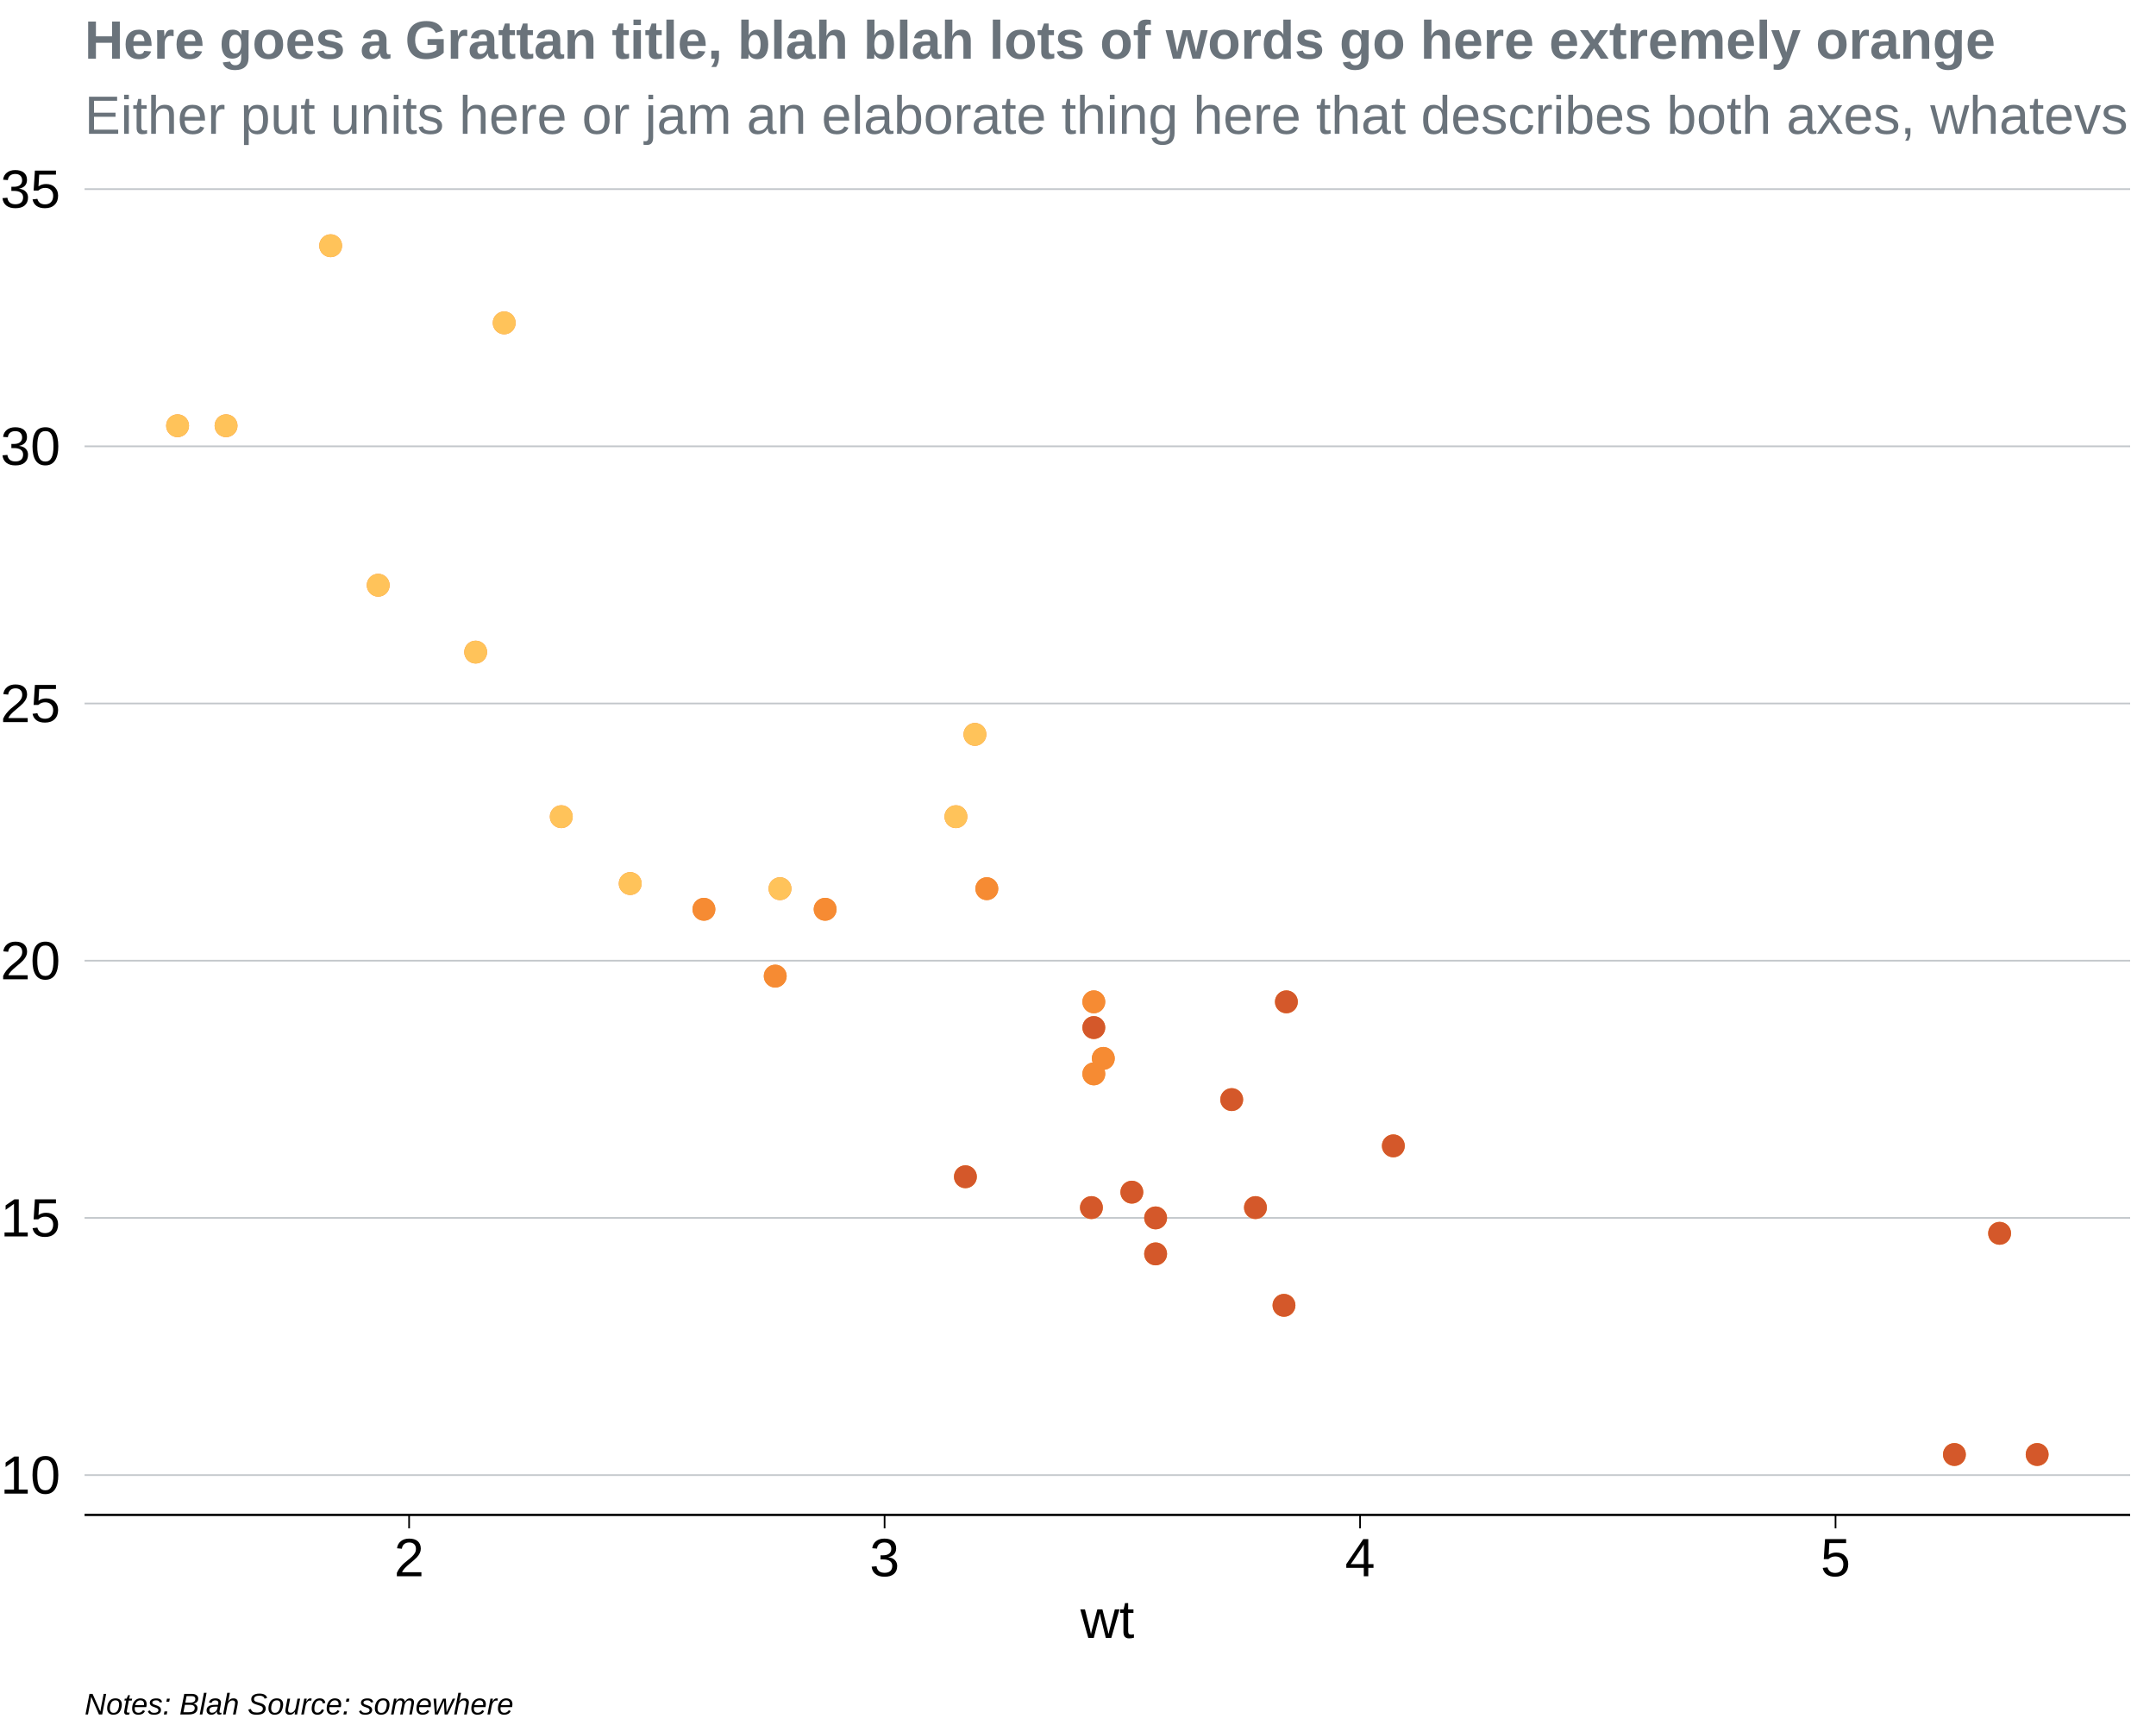
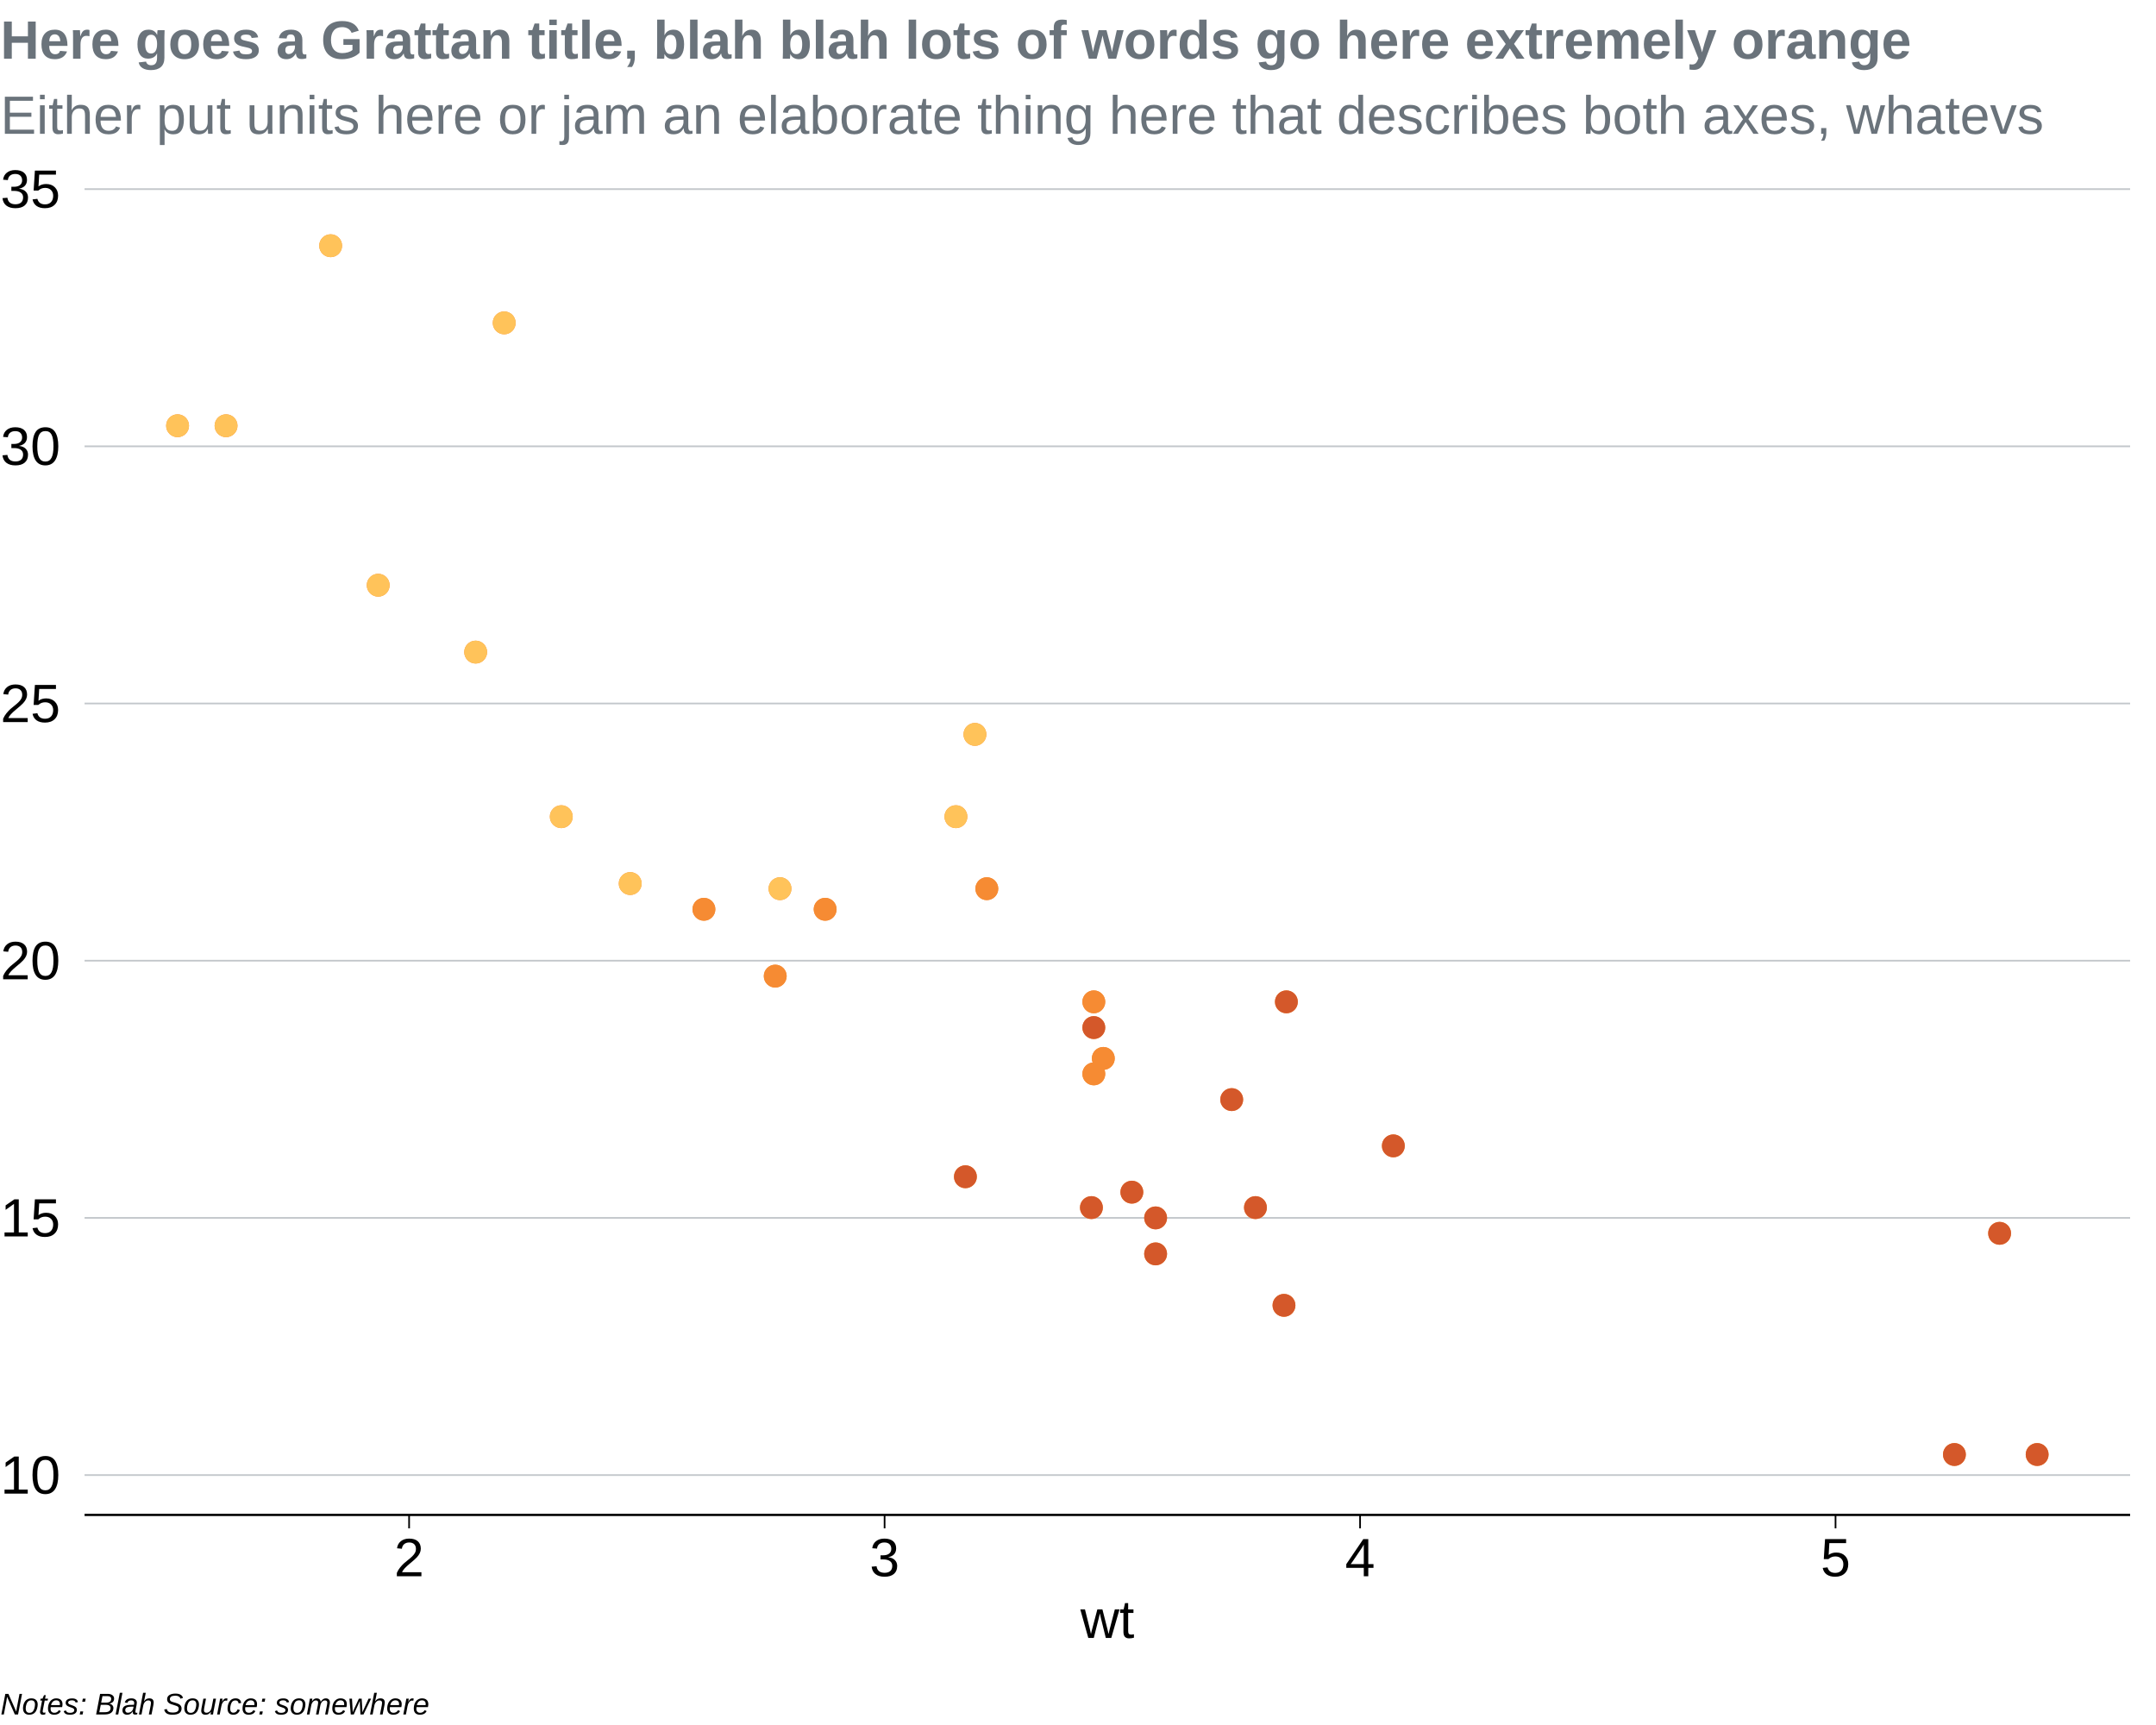
<svg xmlns="http://www.w3.org/2000/svg" viewBox="0 0 720.00 576.00">
  <defs>
    <style type="text/css">
    line, polyline, polygon, path, rect, circle {
      fill: none;
      stroke: #000000;
      stroke-linecap: round;
      stroke-linejoin: round;
      stroke-miterlimit: 10.00;
    }
  </style>
  </defs>
  <rect width="100%" height="100%" style="stroke: none; fill: #FFFFFF;" />
  <rect x="0.00" y="0.00" width="720.00" height="576.00" style="stroke-width: 0.75; stroke: none; fill: #FFFFFF;" />
  <defs>
    <clipPath id="cpMjguMjR8NzExLjM2fDUwNS44Nnw2MS44Nw==">
      <rect x="28.24" y="61.87" width="683.12" height="443.99" />
    </clipPath>
  </defs>
  <rect x="28.24" y="61.87" width="683.12" height="443.99" style="stroke-width: 0.75; stroke: none; fill: #FFFFFF;" clip-path="url(#cpMjguMjR8NzExLjM2fDUwNS44Nnw2MS44Nw==)" />
  <polyline points="28.24,492.55 711.36,492.55 " style="stroke-width: 0.56; stroke: #C3C7CB; stroke-linecap: butt;" clip-path="url(#cpMjguMjR8NzExLjM2fDUwNS44Nnw2MS44Nw==)" />
  <polyline points="28.24,406.67 711.36,406.67 " style="stroke-width: 0.56; stroke: #C3C7CB; stroke-linecap: butt;" clip-path="url(#cpMjguMjR8NzExLjM2fDUwNS44Nnw2MS44Nw==)" />
  <polyline points="28.24,320.79 711.36,320.79 " style="stroke-width: 0.56; stroke: #C3C7CB; stroke-linecap: butt;" clip-path="url(#cpMjguMjR8NzExLjM2fDUwNS44Nnw2MS44Nw==)" />
  <polyline points="28.24,234.91 711.36,234.91 " style="stroke-width: 0.56; stroke: #C3C7CB; stroke-linecap: butt;" clip-path="url(#cpMjguMjR8NzExLjM2fDUwNS44Nnw2MS44Nw==)" />
  <polyline points="28.24,149.03 711.36,149.03 " style="stroke-width: 0.56; stroke: #C3C7CB; stroke-linecap: butt;" clip-path="url(#cpMjguMjR8NzExLjM2fDUwNS44Nnw2MS44Nw==)" />
  <polyline points="28.24,63.15 711.36,63.15 " style="stroke-width: 0.56; stroke: #C3C7CB; stroke-linecap: butt;" clip-path="url(#cpMjguMjR8NzExLjM2fDUwNS44Nnw2MS44Nw==)" />
  <circle cx="235.07" cy="303.62" r="2.60pt" style="stroke-width: 0.71; stroke: #F68B33; fill: #F68B33;" clip-path="url(#cpMjguMjR8NzExLjM2fDUwNS44Nnw2MS44Nw==)" />
  <circle cx="275.56" cy="303.62" r="2.60pt" style="stroke-width: 0.71; stroke: #F68B33; fill: #F68B33;" clip-path="url(#cpMjguMjR8NzExLjM2fDUwNS44Nnw2MS44Nw==)" />
  <circle cx="187.44" cy="272.70" r="2.60pt" style="stroke-width: 0.71; stroke: #F68B33; fill: #F68B33;" clip-path="url(#cpMjguMjR8NzExLjM2fDUwNS44Nnw2MS44Nw==)" />
  <circle cx="329.55" cy="296.74" r="2.60pt" style="stroke-width: 0.71; stroke: #F68B33; fill: #F68B33;" clip-path="url(#cpMjguMjR8NzExLjM2fDUwNS44Nnw2MS44Nw==)" />
  <circle cx="365.28" cy="343.12" r="2.60pt" style="stroke-width: 0.71; stroke: #F68B33; fill: #F68B33;" clip-path="url(#cpMjguMjR8NzExLjM2fDUwNS44Nnw2MS44Nw==)" />
  <circle cx="368.45" cy="353.42" r="2.60pt" style="stroke-width: 0.71; stroke: #F68B33; fill: #F68B33;" clip-path="url(#cpMjguMjR8NzExLjM2fDUwNS44Nnw2MS44Nw==)" />
  <circle cx="385.92" cy="418.69" r="2.60pt" style="stroke-width: 0.71; stroke: #F68B33; fill: #F68B33;" clip-path="url(#cpMjguMjR8NzExLjM2fDUwNS44Nnw2MS44Nw==)" />
  <circle cx="325.58" cy="245.22" r="2.60pt" style="stroke-width: 0.71; stroke: #F68B33; fill: #F68B33;" clip-path="url(#cpMjguMjR8NzExLjM2fDUwNS44Nnw2MS44Nw==)" />
  <circle cx="319.23" cy="272.70" r="2.60pt" style="stroke-width: 0.71; stroke: #F68B33; fill: #F68B33;" clip-path="url(#cpMjguMjR8NzExLjM2fDUwNS44Nnw2MS44Nw==)" />
  <circle cx="365.28" cy="334.53" r="2.60pt" style="stroke-width: 0.71; stroke: #F68B33; fill: #F68B33;" clip-path="url(#cpMjguMjR8NzExLjM2fDUwNS44Nnw2MS44Nw==)" />
  <circle cx="365.28" cy="358.58" r="2.60pt" style="stroke-width: 0.71; stroke: #F68B33; fill: #F68B33;" clip-path="url(#cpMjguMjR8NzExLjM2fDUwNS44Nnw2MS44Nw==)" />
  <circle cx="465.31" cy="382.62" r="2.60pt" style="stroke-width: 0.71; stroke: #F68B33; fill: #F68B33;" clip-path="url(#cpMjguMjR8NzExLjM2fDUwNS44Nnw2MS44Nw==)" />
  <circle cx="411.33" cy="367.17" r="2.60pt" style="stroke-width: 0.71; stroke: #F68B33; fill: #F68B33;" clip-path="url(#cpMjguMjR8NzExLjM2fDUwNS44Nnw2MS44Nw==)" />
  <circle cx="419.26" cy="403.23" r="2.60pt" style="stroke-width: 0.71; stroke: #F68B33; fill: #F68B33;" clip-path="url(#cpMjguMjR8NzExLjM2fDUwNS44Nnw2MS44Nw==)" />
  <circle cx="652.68" cy="485.68" r="2.60pt" style="stroke-width: 0.71; stroke: #F68B33; fill: #F68B33;" clip-path="url(#cpMjguMjR8NzExLjM2fDUwNS44Nnw2MS44Nw==)" />
  <circle cx="680.31" cy="485.68" r="2.60pt" style="stroke-width: 0.71; stroke: #F68B33; fill: #F68B33;" clip-path="url(#cpMjguMjR8NzExLjM2fDUwNS44Nnw2MS44Nw==)" />
  <circle cx="667.77" cy="411.82" r="2.60pt" style="stroke-width: 0.71; stroke: #F68B33; fill: #F68B33;" clip-path="url(#cpMjguMjR8NzExLjM2fDUwNS44Nnw2MS44Nw==)" />
  <circle cx="168.38" cy="107.81" r="2.60pt" style="stroke-width: 0.71; stroke: #F68B33; fill: #F68B33;" clip-path="url(#cpMjguMjR8NzExLjM2fDUwNS44Nnw2MS44Nw==)" />
  <circle cx="75.49" cy="142.16" r="2.60pt" style="stroke-width: 0.71; stroke: #F68B33; fill: #F68B33;" clip-path="url(#cpMjguMjR8NzExLjM2fDUwNS44Nnw2MS44Nw==)" />
  <circle cx="110.42" cy="82.05" r="2.60pt" style="stroke-width: 0.71; stroke: #F68B33; fill: #F68B33;" clip-path="url(#cpMjguMjR8NzExLjM2fDUwNS44Nnw2MS44Nw==)" />
  <circle cx="210.46" cy="295.03" r="2.60pt" style="stroke-width: 0.71; stroke: #F68B33; fill: #F68B33;" clip-path="url(#cpMjguMjR8NzExLjM2fDUwNS44Nnw2MS44Nw==)" />
  <circle cx="377.98" cy="398.08" r="2.60pt" style="stroke-width: 0.71; stroke: #F68B33; fill: #F68B33;" clip-path="url(#cpMjguMjR8NzExLjM2fDUwNS44Nnw2MS44Nw==)" />
  <circle cx="364.48" cy="403.23" r="2.60pt" style="stroke-width: 0.71; stroke: #F68B33; fill: #F68B33;" clip-path="url(#cpMjguMjR8NzExLjM2fDUwNS44Nnw2MS44Nw==)" />
  <circle cx="428.79" cy="435.87" r="2.60pt" style="stroke-width: 0.71; stroke: #F68B33; fill: #F68B33;" clip-path="url(#cpMjguMjR8NzExLjM2fDUwNS44Nnw2MS44Nw==)" />
  <circle cx="429.59" cy="334.53" r="2.60pt" style="stroke-width: 0.71; stroke: #F68B33; fill: #F68B33;" clip-path="url(#cpMjguMjR8NzExLjM2fDUwNS44Nnw2MS44Nw==)" />
  <circle cx="126.30" cy="195.41" r="2.60pt" style="stroke-width: 0.71; stroke: #F68B33; fill: #F68B33;" clip-path="url(#cpMjguMjR8NzExLjM2fDUwNS44Nnw2MS44Nw==)" />
  <circle cx="158.85" cy="217.74" r="2.60pt" style="stroke-width: 0.71; stroke: #F68B33; fill: #F68B33;" clip-path="url(#cpMjguMjR8NzExLjM2fDUwNS44Nnw2MS44Nw==)" />
  <circle cx="59.30" cy="142.16" r="2.60pt" style="stroke-width: 0.71; stroke: #F68B33; fill: #F68B33;" clip-path="url(#cpMjguMjR8NzExLjM2fDUwNS44Nnw2MS44Nw==)" />
  <circle cx="322.40" cy="392.93" r="2.60pt" style="stroke-width: 0.71; stroke: #F68B33; fill: #F68B33;" clip-path="url(#cpMjguMjR8NzExLjM2fDUwNS44Nnw2MS44Nw==)" />
  <circle cx="258.89" cy="325.94" r="2.60pt" style="stroke-width: 0.71; stroke: #F68B33; fill: #F68B33;" clip-path="url(#cpMjguMjR8NzExLjM2fDUwNS44Nnw2MS44Nw==)" />
  <circle cx="385.92" cy="406.67" r="2.60pt" style="stroke-width: 0.71; stroke: #F68B33; fill: #F68B33;" clip-path="url(#cpMjguMjR8NzExLjM2fDUwNS44Nnw2MS44Nw==)" />
  <circle cx="260.48" cy="296.74" r="2.60pt" style="stroke-width: 0.71; stroke: #F68B33; fill: #F68B33;" clip-path="url(#cpMjguMjR8NzExLjM2fDUwNS44Nnw2MS44Nw==)" />
  <circle cx="235.07" cy="303.62" r="2.60pt" style="stroke-width: 0.71; stroke: #F68B33; fill: #F68B33;" clip-path="url(#cpMjguMjR8NzExLjM2fDUwNS44Nnw2MS44Nw==)" />
  <circle cx="275.56" cy="303.62" r="2.60pt" style="stroke-width: 0.71; stroke: #F68B33; fill: #F68B33;" clip-path="url(#cpMjguMjR8NzExLjM2fDUwNS44Nnw2MS44Nw==)" />
  <circle cx="187.44" cy="272.70" r="2.60pt" style="stroke-width: 0.71; stroke: #FFC35A; fill: #FFC35A;" clip-path="url(#cpMjguMjR8NzExLjM2fDUwNS44Nnw2MS44Nw==)" />
  <circle cx="329.55" cy="296.74" r="2.60pt" style="stroke-width: 0.71; stroke: #F68B33; fill: #F68B33;" clip-path="url(#cpMjguMjR8NzExLjM2fDUwNS44Nnw2MS44Nw==)" />
  <circle cx="365.28" cy="343.12" r="2.60pt" style="stroke-width: 0.71; stroke: #D4582A; fill: #D4582A;" clip-path="url(#cpMjguMjR8NzExLjM2fDUwNS44Nnw2MS44Nw==)" />
  <circle cx="368.45" cy="353.42" r="2.60pt" style="stroke-width: 0.71; stroke: #F68B33; fill: #F68B33;" clip-path="url(#cpMjguMjR8NzExLjM2fDUwNS44Nnw2MS44Nw==)" />
  <circle cx="385.92" cy="418.69" r="2.60pt" style="stroke-width: 0.71; stroke: #D4582A; fill: #D4582A;" clip-path="url(#cpMjguMjR8NzExLjM2fDUwNS44Nnw2MS44Nw==)" />
  <circle cx="325.58" cy="245.22" r="2.60pt" style="stroke-width: 0.71; stroke: #FFC35A; fill: #FFC35A;" clip-path="url(#cpMjguMjR8NzExLjM2fDUwNS44Nnw2MS44Nw==)" />
  <circle cx="319.23" cy="272.70" r="2.60pt" style="stroke-width: 0.71; stroke: #FFC35A; fill: #FFC35A;" clip-path="url(#cpMjguMjR8NzExLjM2fDUwNS44Nnw2MS44Nw==)" />
  <circle cx="365.28" cy="334.53" r="2.60pt" style="stroke-width: 0.71; stroke: #F68B33; fill: #F68B33;" clip-path="url(#cpMjguMjR8NzExLjM2fDUwNS44Nnw2MS44Nw==)" />
  <circle cx="365.28" cy="358.58" r="2.60pt" style="stroke-width: 0.71; stroke: #F68B33; fill: #F68B33;" clip-path="url(#cpMjguMjR8NzExLjM2fDUwNS44Nnw2MS44Nw==)" />
  <circle cx="465.31" cy="382.62" r="2.60pt" style="stroke-width: 0.71; stroke: #D4582A; fill: #D4582A;" clip-path="url(#cpMjguMjR8NzExLjM2fDUwNS44Nnw2MS44Nw==)" />
  <circle cx="411.33" cy="367.17" r="2.60pt" style="stroke-width: 0.71; stroke: #D4582A; fill: #D4582A;" clip-path="url(#cpMjguMjR8NzExLjM2fDUwNS44Nnw2MS44Nw==)" />
  <circle cx="419.26" cy="403.23" r="2.60pt" style="stroke-width: 0.71; stroke: #D4582A; fill: #D4582A;" clip-path="url(#cpMjguMjR8NzExLjM2fDUwNS44Nnw2MS44Nw==)" />
  <circle cx="652.68" cy="485.68" r="2.60pt" style="stroke-width: 0.71; stroke: #D4582A; fill: #D4582A;" clip-path="url(#cpMjguMjR8NzExLjM2fDUwNS44Nnw2MS44Nw==)" />
  <circle cx="680.31" cy="485.68" r="2.60pt" style="stroke-width: 0.71; stroke: #D4582A; fill: #D4582A;" clip-path="url(#cpMjguMjR8NzExLjM2fDUwNS44Nnw2MS44Nw==)" />
  <circle cx="667.77" cy="411.82" r="2.60pt" style="stroke-width: 0.71; stroke: #D4582A; fill: #D4582A;" clip-path="url(#cpMjguMjR8NzExLjM2fDUwNS44Nnw2MS44Nw==)" />
  <circle cx="168.38" cy="107.81" r="2.60pt" style="stroke-width: 0.71; stroke: #FFC35A; fill: #FFC35A;" clip-path="url(#cpMjguMjR8NzExLjM2fDUwNS44Nnw2MS44Nw==)" />
  <circle cx="75.49" cy="142.16" r="2.60pt" style="stroke-width: 0.71; stroke: #FFC35A; fill: #FFC35A;" clip-path="url(#cpMjguMjR8NzExLjM2fDUwNS44Nnw2MS44Nw==)" />
  <circle cx="110.42" cy="82.05" r="2.60pt" style="stroke-width: 0.71; stroke: #FFC35A; fill: #FFC35A;" clip-path="url(#cpMjguMjR8NzExLjM2fDUwNS44Nnw2MS44Nw==)" />
  <circle cx="210.46" cy="295.03" r="2.60pt" style="stroke-width: 0.71; stroke: #FFC35A; fill: #FFC35A;" clip-path="url(#cpMjguMjR8NzExLjM2fDUwNS44Nnw2MS44Nw==)" />
  <circle cx="377.98" cy="398.08" r="2.60pt" style="stroke-width: 0.71; stroke: #D4582A; fill: #D4582A;" clip-path="url(#cpMjguMjR8NzExLjM2fDUwNS44Nnw2MS44Nw==)" />
  <circle cx="364.48" cy="403.23" r="2.60pt" style="stroke-width: 0.71; stroke: #D4582A; fill: #D4582A;" clip-path="url(#cpMjguMjR8NzExLjM2fDUwNS44Nnw2MS44Nw==)" />
  <circle cx="428.79" cy="435.87" r="2.60pt" style="stroke-width: 0.71; stroke: #D4582A; fill: #D4582A;" clip-path="url(#cpMjguMjR8NzExLjM2fDUwNS44Nnw2MS44Nw==)" />
  <circle cx="429.59" cy="334.53" r="2.60pt" style="stroke-width: 0.71; stroke: #D4582A; fill: #D4582A;" clip-path="url(#cpMjguMjR8NzExLjM2fDUwNS44Nnw2MS44Nw==)" />
  <circle cx="126.30" cy="195.41" r="2.60pt" style="stroke-width: 0.71; stroke: #FFC35A; fill: #FFC35A;" clip-path="url(#cpMjguMjR8NzExLjM2fDUwNS44Nnw2MS44Nw==)" />
  <circle cx="158.85" cy="217.74" r="2.60pt" style="stroke-width: 0.71; stroke: #FFC35A; fill: #FFC35A;" clip-path="url(#cpMjguMjR8NzExLjM2fDUwNS44Nnw2MS44Nw==)" />
  <circle cx="59.30" cy="142.16" r="2.60pt" style="stroke-width: 0.71; stroke: #FFC35A; fill: #FFC35A;" clip-path="url(#cpMjguMjR8NzExLjM2fDUwNS44Nnw2MS44Nw==)" />
  <circle cx="322.40" cy="392.93" r="2.60pt" style="stroke-width: 0.71; stroke: #D4582A; fill: #D4582A;" clip-path="url(#cpMjguMjR8NzExLjM2fDUwNS44Nnw2MS44Nw==)" />
  <circle cx="258.89" cy="325.94" r="2.60pt" style="stroke-width: 0.71; stroke: #F68B33; fill: #F68B33;" clip-path="url(#cpMjguMjR8NzExLjM2fDUwNS44Nnw2MS44Nw==)" />
  <circle cx="385.92" cy="406.67" r="2.60pt" style="stroke-width: 0.71; stroke: #D4582A; fill: #D4582A;" clip-path="url(#cpMjguMjR8NzExLjM2fDUwNS44Nnw2MS44Nw==)" />
  <circle cx="260.48" cy="296.74" r="2.60pt" style="stroke-width: 0.71; stroke: #FFC35A; fill: #FFC35A;" clip-path="url(#cpMjguMjR8NzExLjM2fDUwNS44Nnw2MS44Nw==)" />
  <defs>
    <clipPath id="cpMC4wMHw3MjAuMDB8NTc2LjAwfDAuMDA=">
      <rect x="0.00" y="0.00" width="720.00" height="576.00" />
    </clipPath>
  </defs>
  <g clip-path="url(#cpMC4wMHw3MjAuMDB8NTc2LjAwfDAuMDA=)">
    <text x="0.14" y="498.74" style="font-size: 18.00px; font-family: Liberation Sans;" textLength="20.03px" lengthAdjust="spacingAndGlyphs">10</text>
  </g>
  <g clip-path="url(#cpMC4wMHw3MjAuMDB8NTc2LjAwfDAuMDA=)">
    <text x="0.14" y="412.87" style="font-size: 18.00px; font-family: Liberation Sans;" textLength="20.03px" lengthAdjust="spacingAndGlyphs">15</text>
  </g>
  <g clip-path="url(#cpMC4wMHw3MjAuMDB8NTc2LjAwfDAuMDA=)">
    <text x="0.14" y="326.99" style="font-size: 18.00px; font-family: Liberation Sans;" textLength="20.03px" lengthAdjust="spacingAndGlyphs">20</text>
  </g>
  <g clip-path="url(#cpMC4wMHw3MjAuMDB8NTc2LjAwfDAuMDA=)">
    <text x="0.14" y="241.11" style="font-size: 18.00px; font-family: Liberation Sans;" textLength="20.03px" lengthAdjust="spacingAndGlyphs">25</text>
  </g>
  <g clip-path="url(#cpMC4wMHw3MjAuMDB8NTc2LjAwfDAuMDA=)">
    <text x="0.14" y="155.23" style="font-size: 18.00px; font-family: Liberation Sans;" textLength="20.03px" lengthAdjust="spacingAndGlyphs">30</text>
  </g>
  <g clip-path="url(#cpMC4wMHw3MjAuMDB8NTc2LjAwfDAuMDA=)">
    <text x="0.14" y="69.35" style="font-size: 18.00px; font-family: Liberation Sans;" textLength="20.03px" lengthAdjust="spacingAndGlyphs">35</text>
  </g>
  <polyline points="28.24,505.86 711.36,505.86 " style="stroke-width: 0.75; stroke-linecap: butt;" clip-path="url(#cpMC4wMHw3MjAuMDB8NTc2LjAwfDAuMDA=)" />
  <polyline points="136.62,510.34 136.62,505.86 " style="stroke-width: 0.56; stroke-linecap: butt;" clip-path="url(#cpMC4wMHw3MjAuMDB8NTc2LjAwfDAuMDA=)" />
  <polyline points="295.41,510.34 295.41,505.86 " style="stroke-width: 0.56; stroke-linecap: butt;" clip-path="url(#cpMC4wMHw3MjAuMDB8NTc2LjAwfDAuMDA=)" />
  <polyline points="454.20,510.34 454.20,505.86 " style="stroke-width: 0.56; stroke-linecap: butt;" clip-path="url(#cpMC4wMHw3MjAuMDB8NTc2LjAwfDAuMDA=)" />
  <polyline points="612.98,510.34 612.98,505.86 " style="stroke-width: 0.56; stroke-linecap: butt;" clip-path="url(#cpMC4wMHw3MjAuMDB8NTc2LjAwfDAuMDA=)" />
  <g clip-path="url(#cpMC4wMHw3MjAuMDB8NTc2LjAwfDAuMDA=)">
    <text x="131.62" y="526.32" style="font-size: 18.00px; font-family: Liberation Sans;" textLength="10.02px" lengthAdjust="spacingAndGlyphs">2</text>
  </g>
  <g clip-path="url(#cpMC4wMHw3MjAuMDB8NTc2LjAwfDAuMDA=)">
    <text x="290.40" y="526.32" style="font-size: 18.00px; font-family: Liberation Sans;" textLength="10.02px" lengthAdjust="spacingAndGlyphs">3</text>
  </g>
  <g clip-path="url(#cpMC4wMHw3MjAuMDB8NTc2LjAwfDAuMDA=)">
    <text x="449.19" y="526.32" style="font-size: 18.00px; font-family: Liberation Sans;" textLength="10.02px" lengthAdjust="spacingAndGlyphs">4</text>
  </g>
  <g clip-path="url(#cpMC4wMHw3MjAuMDB8NTc2LjAwfDAuMDA=)">
    <text x="607.98" y="526.32" style="font-size: 18.00px; font-family: Liberation Sans;" textLength="10.02px" lengthAdjust="spacingAndGlyphs">5</text>
  </g>
  <g clip-path="url(#cpMC4wMHw3MjAuMDB8NTc2LjAwfDAuMDA=)">
    <text x="360.80" y="546.93" style="font-size: 18.00px; font-family: Liberation Sans;" textLength="18.00px" lengthAdjust="spacingAndGlyphs">wt</text>
  </g>
  <g clip-path="url(#cpMC4wMHw3MjAuMDB8NTc2LjAwfDAuMDA=)">
-     <text x="28.24" y="44.68" style="font-size: 18.00px; fill: #6A737B; font-family: Liberation Sans;" textLength="682.61px" lengthAdjust="spacingAndGlyphs">Either put units here or jam an elaborate thing here that describes both axes, whatevs</text>
+     <text x="0.14" y="44.68" style="font-size: 18.00px; fill: #6A737B; font-family: Liberation Sans;" textLength="682.61px" lengthAdjust="spacingAndGlyphs">Either put units here or jam an elaborate thing here that describes both axes, whatevs</text>
  </g>
  <g clip-path="url(#cpMC4wMHw3MjAuMDB8NTc2LjAwfDAuMDA=)">
-     <text x="28.24" y="19.59" style="font-size: 18.00px; font-weight: bold; fill: #6A737B; font-family: Liberation Sans;" textLength="638.33px" lengthAdjust="spacingAndGlyphs">Here goes a Grattan title, blah blah lots of words go here extremely orange</text>
+     <text x="0.14" y="19.59" style="font-size: 18.00px; font-weight: bold; fill: #6A737B; font-family: Liberation Sans;" textLength="638.33px" lengthAdjust="spacingAndGlyphs">Here goes a Grattan title, blah blah lots of words go here extremely orange</text>
  </g>
  <g clip-path="url(#cpMC4wMHw3MjAuMDB8NTc2LjAwfDAuMDA=)">
-     <text x="28.24" y="572.48" style="font-size: 9.99px; font-style: italic; font-family: Liberation Sans;" textLength="143.16px" lengthAdjust="spacingAndGlyphs">Notes: Blah Source: somewhere</text>
+     <text x="0.14" y="572.48" style="font-size: 9.99px; font-style: italic; font-family: Liberation Sans;" textLength="143.16px" lengthAdjust="spacingAndGlyphs">Notes: Blah Source: somewhere</text>
  </g>
</svg>
